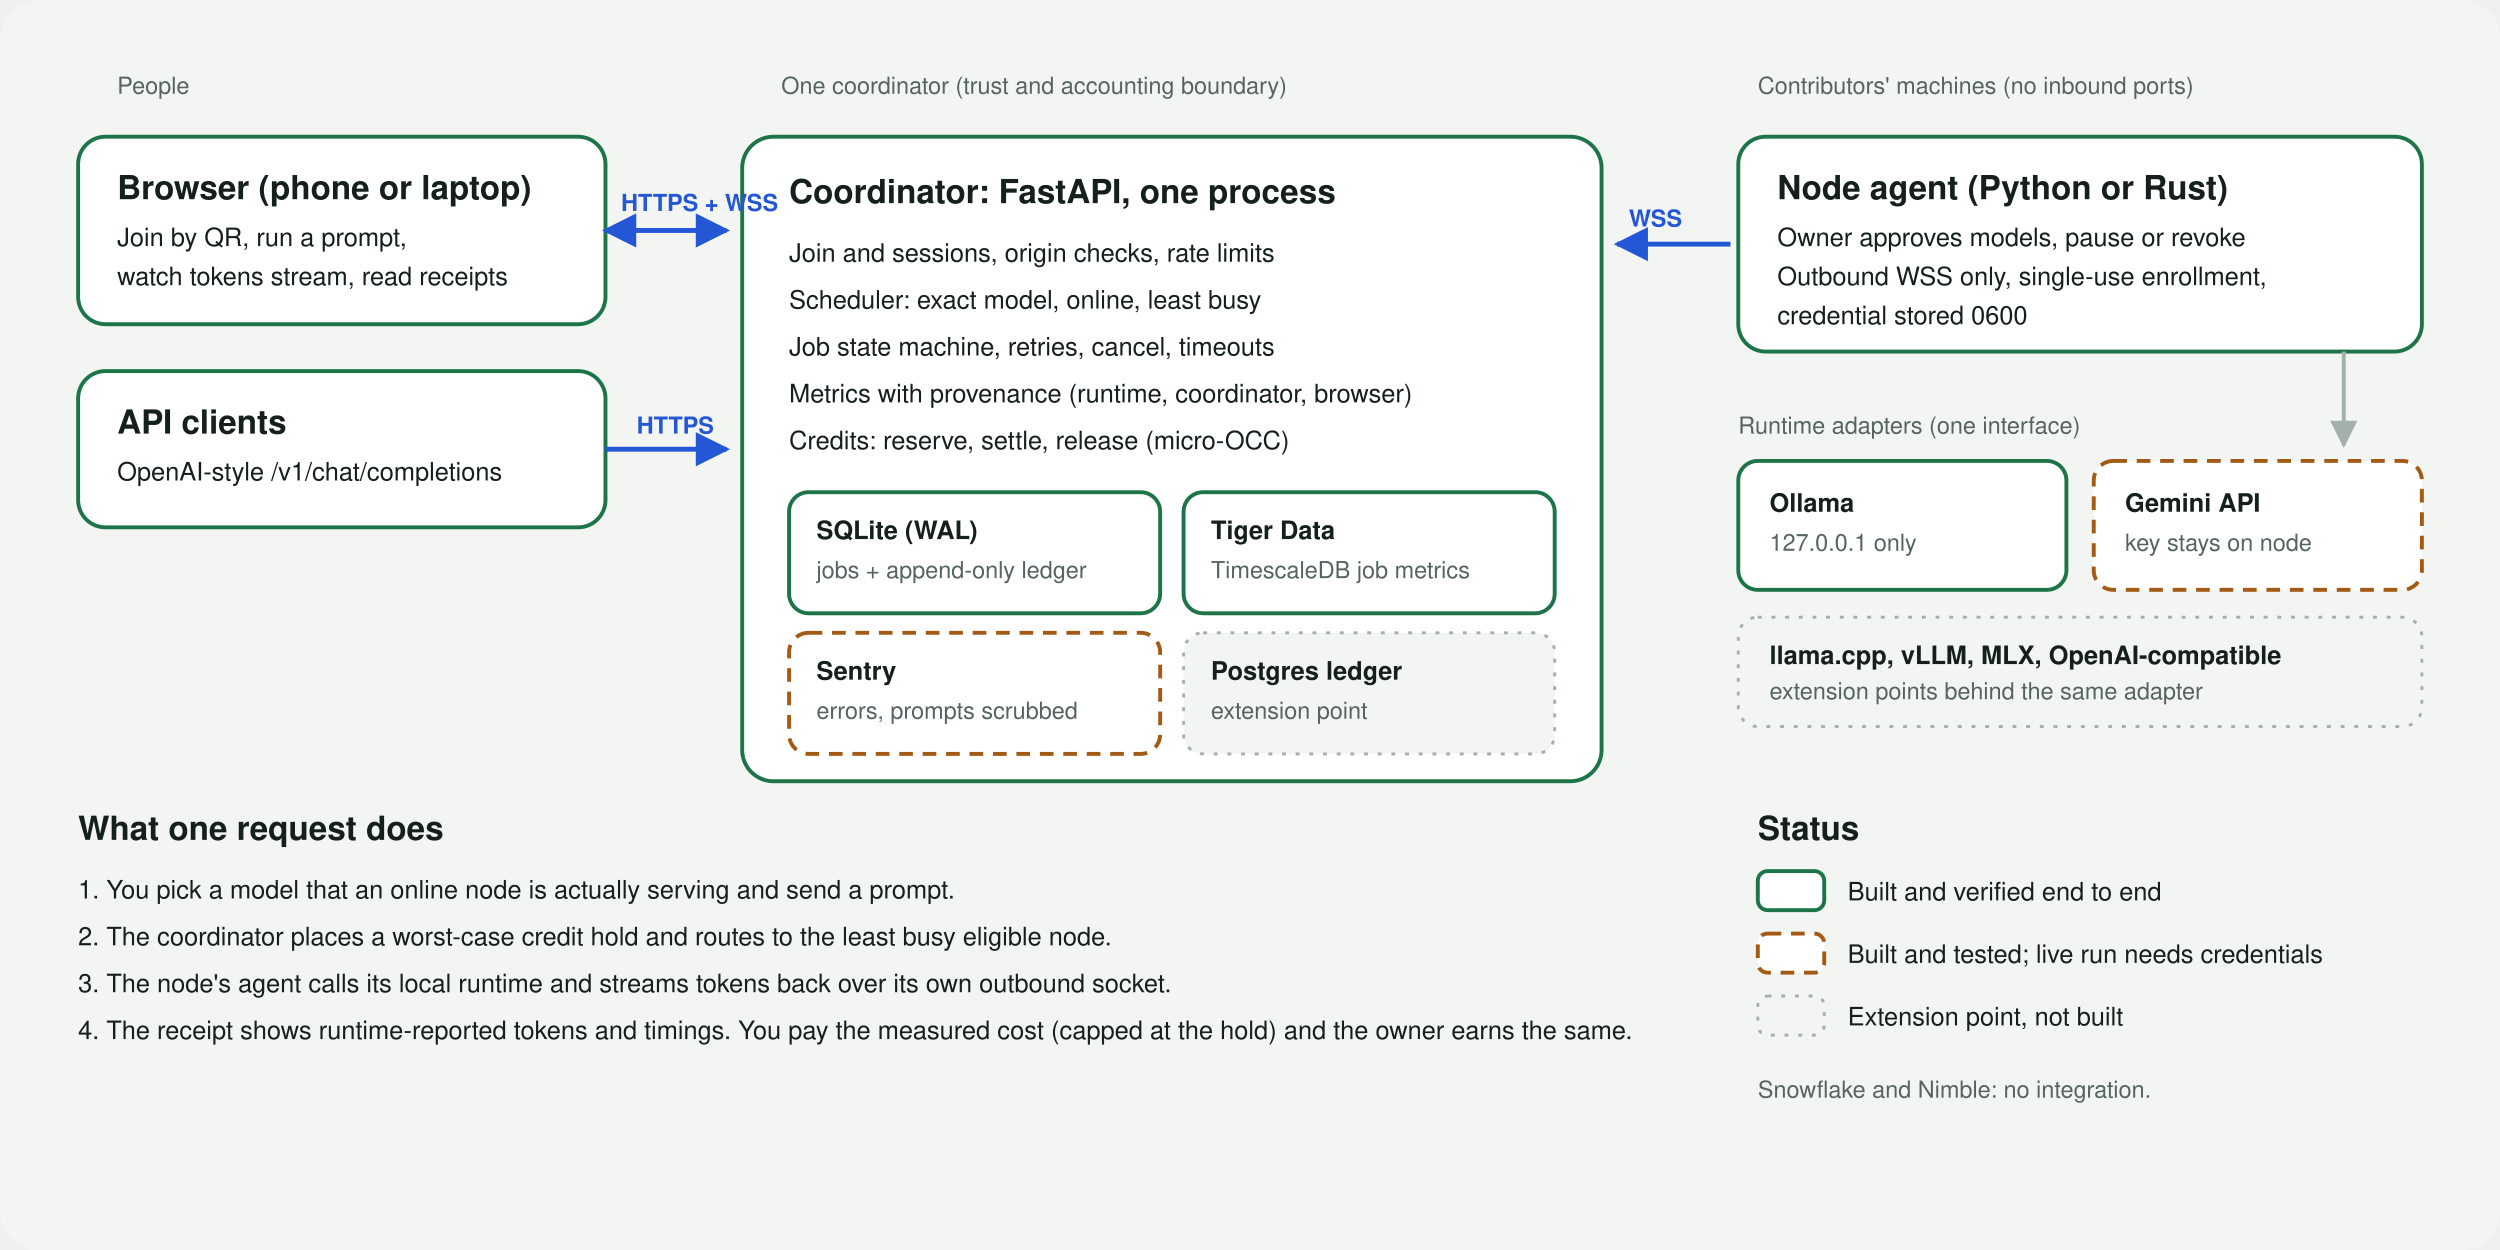
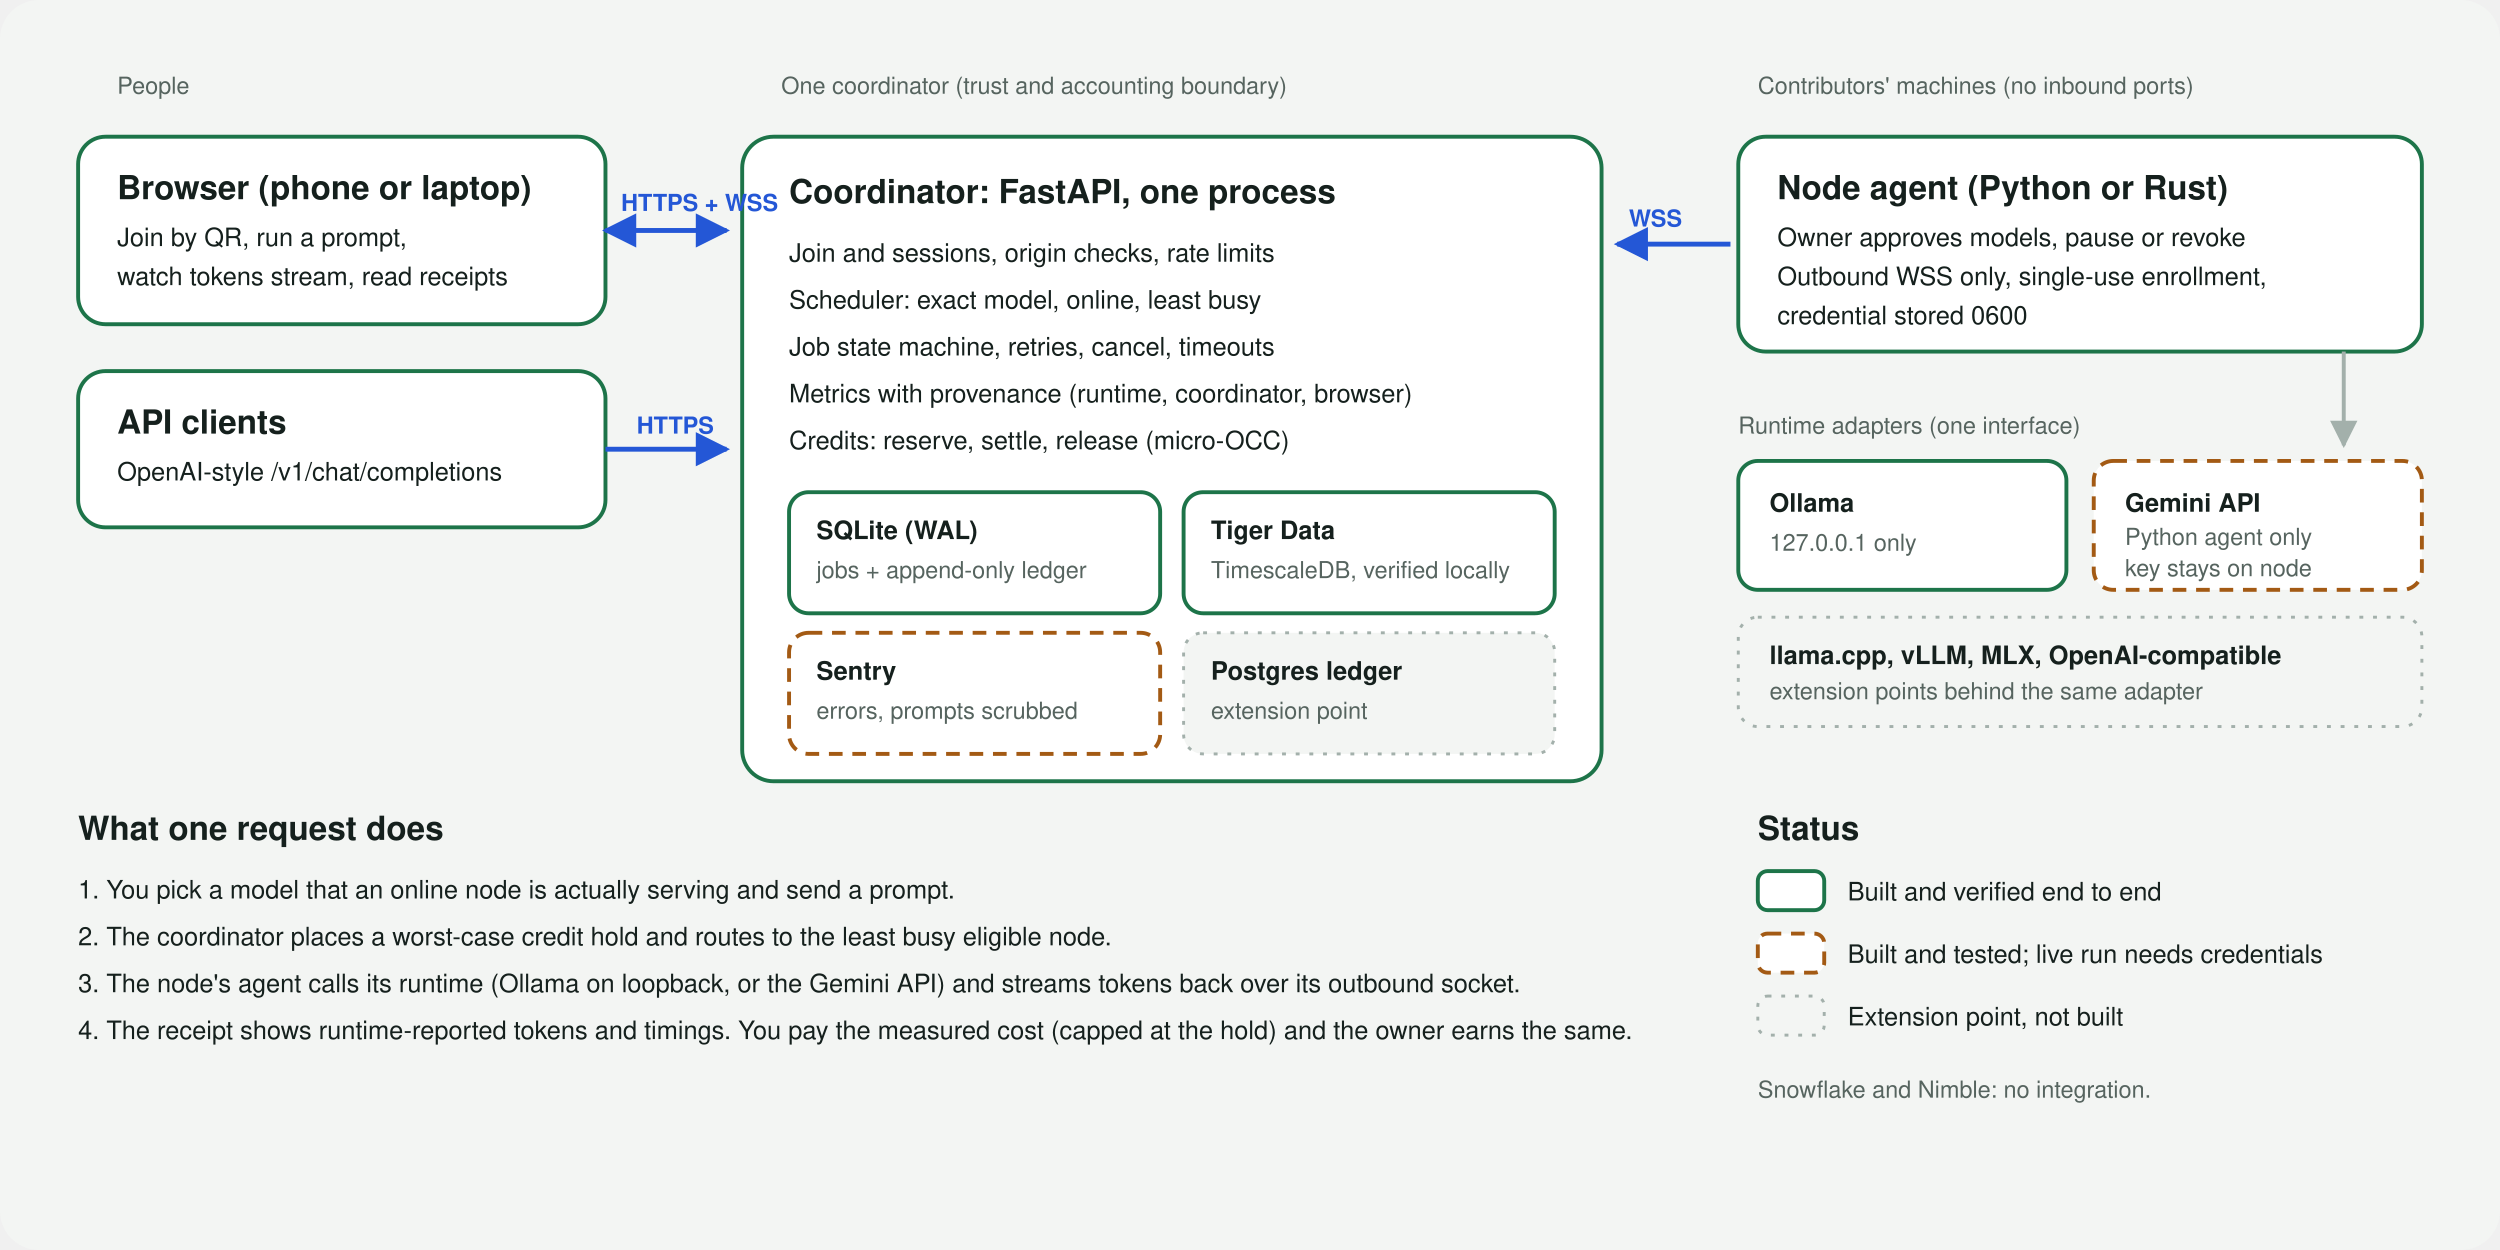
<svg xmlns="http://www.w3.org/2000/svg" width="1280" height="640" viewBox="0 0 1280 640" role="img" aria-label="OpenComputeMesh architecture: browsers and API clients talk to one coordinator; node agents connect outbound and run models through pluggable runtime adapters">
  <defs>
    <style>
      .t { font-family: -apple-system, BlinkMacSystemFont, "Segoe UI", Helvetica, Arial, sans-serif; }
      .h { font-size: 17px; font-weight: 700; fill: #15201d; }
      .b { font-size: 13px; fill: #15201d; }
      .s { font-size: 12px; fill: #56645f; }
      .lbl { font-size: 12px; fill: #2457d6; font-weight: 600; }
      .box { fill: #ffffff; stroke: #d6ddda; stroke-width: 2; }
      .ok { fill: #ffffff; stroke: #1d7449; stroke-width: 2; }
      .cred { fill: #ffffff; stroke: #a35a14; stroke-width: 2; stroke-dasharray: 7 5; }
      .ext { fill: #f3f5f3; stroke: #a3b0ab; stroke-width: 1.5; stroke-dasharray: 2 5; }
      .wire { stroke: #2457d6; stroke-width: 2.5; fill: none; }
      .soft { stroke: #a3b0ab; stroke-width: 2; fill: none; }
    </style>
    <marker id="a" viewBox="0 0 10 10" refX="9" refY="5" markerWidth="7" markerHeight="7" orient="auto-start-reverse">
      <path d="M0 0L10 5L0 10z" fill="#2457d6" />
    </marker>
    <marker id="g" viewBox="0 0 10 10" refX="9" refY="5" markerWidth="7" markerHeight="7" orient="auto-start-reverse">
      <path d="M0 0L10 5L0 10z" fill="#a3b0ab" />
    </marker>
  </defs>
  <rect width="1280" height="640" rx="20" fill="#f3f5f3" />
  <g class="t s">
    <text x="60" y="48">People</text>
    <text x="400" y="48">One coordinator (trust and accounting boundary)</text>
    <text x="900" y="48">Contributors' machines (no inbound ports)</text>
  </g>
  <rect x="40" y="70" width="270" height="96" rx="14" class="ok" />
  <text x="60" y="102" class="t h">Browser (phone or laptop)</text>
  <text x="60" y="126" class="t b">Join by QR, run a prompt,</text>
  <text x="60" y="146" class="t b">watch tokens stream, read receipts</text>
  <rect x="40" y="190" width="270" height="80" rx="14" class="ok" />
  <text x="60" y="222" class="t h">API clients</text>
  <text x="60" y="246" class="t b">OpenAI-style /v1/chat/completions</text>
  <rect x="380" y="70" width="440" height="330" rx="16" class="ok" />
  <text x="404" y="104" class="t h">Coordinator: FastAPI, one process</text>
  <g class="t b">
    <text x="404" y="134">Join and sessions, origin checks, rate limits</text>
    <text x="404" y="158">Scheduler: exact model, online, least busy</text>
    <text x="404" y="182">Job state machine, retries, cancel, timeouts</text>
    <text x="404" y="206">Metrics with provenance (runtime, coordinator, browser)</text>
    <text x="404" y="230">Credits: reserve, settle, release (micro-OCC)</text>
  </g>
  <rect x="404" y="252" width="190" height="62" rx="10" class="ok" />
  <text x="418" y="276" class="t b" font-weight="600">SQLite (WAL)</text>
  <text x="418" y="296" class="t s">jobs + append-only ledger</text>
  <rect x="606" y="252" width="190" height="62" rx="10" class="ok" />
  <text x="620" y="276" class="t b" font-weight="600">Tiger Data</text>
-   <text x="620" y="296" class="t s">TimescaleDB job metrics</text>
+   <text x="620" y="296" class="t s">TimescaleDB, verified locally</text>
  <rect x="404" y="324" width="190" height="62" rx="10" class="cred" />
  <text x="418" y="348" class="t b" font-weight="600">Sentry</text>
  <text x="418" y="368" class="t s">errors, prompts scrubbed</text>
  <rect x="606" y="324" width="190" height="62" rx="10" class="ext" />
  <text x="620" y="348" class="t b" font-weight="600">Postgres ledger</text>
  <text x="620" y="368" class="t s">extension point</text>
  <rect x="890" y="70" width="350" height="110" rx="14" class="ok" />
  <text x="910" y="102" class="t h">Node agent (Python or Rust)</text>
  <text x="910" y="126" class="t b">Owner approves models, pause or revoke</text>
  <text x="910" y="146" class="t b">Outbound WSS only, single-use enrollment,</text>
  <text x="910" y="166" class="t b">credential stored 0600</text>
  <text x="890" y="222" class="t s">Runtime adapters (one interface)</text>
  <rect x="890" y="236" width="168" height="66" rx="10" class="ok" />
  <text x="906" y="262" class="t b" font-weight="600">Ollama</text>
  <text x="906" y="282" class="t s">127.0.0.1 only</text>
  <rect x="1072" y="236" width="168" height="66" rx="10" class="cred" />
  <text x="1088" y="262" class="t b" font-weight="600">Gemini API</text>
-   <text x="1088" y="282" class="t s">key stays on node</text>
+   <text x="1088" y="279" class="t s">Python agent only</text>
+   <text x="1088" y="295" class="t s">key stays on node</text>
  <rect x="890" y="316" width="350" height="56" rx="10" class="ext" />
  <text x="906" y="340" class="t b" font-weight="600">llama.cpp, vLLM, MLX, OpenAI-compatible</text>
  <text x="906" y="358" class="t s">extension points behind the same adapter</text>
  <path d="M310 118 H372" class="wire" marker-end="url(#a)" marker-start="url(#a)" />
  <text x="318" y="108" class="t lbl">HTTPS + WSS</text>
  <path d="M310 230 H372" class="wire" marker-end="url(#a)" />
  <text x="326" y="222" class="t lbl">HTTPS</text>
  <path d="M886 125 H828" class="wire" marker-end="url(#a)" />
  <text x="834" y="116" class="t lbl">WSS</text>
  <path d="M1200 180 V228" class="soft" marker-end="url(#g)" />
  <g transform="translate(40 430)">
    <text x="0" y="0" class="t h">What one request does</text>
    <g class="t b">
      <text x="0" y="30">1. You pick a model that an online node is actually serving and send a prompt.</text>
      <text x="0" y="54">2. The coordinator places a worst-case credit hold and routes to the least busy eligible node.</text>
-       <text x="0" y="78">3. The node's agent calls its local runtime and streams tokens back over its own outbound socket.</text>
+       <text x="0" y="78">3. The node's agent calls its runtime (Ollama on loopback, or the Gemini API) and streams tokens back over its outbound socket.</text>
      <text x="0" y="102">4. The receipt shows runtime-reported tokens and timings. You pay the measured cost (capped at the hold) and the owner earns the same.</text>
    </g>
  </g>
  <g transform="translate(900 430)">
    <text x="0" y="0" class="t h">Status</text>
    <rect x="0" y="16" width="34" height="20" rx="5" class="ok" />
    <text x="46" y="31" class="t b">Built and verified end to end</text>
    <rect x="0" y="48" width="34" height="20" rx="5" class="cred" />
    <text x="46" y="63" class="t b">Built and tested; live run needs credentials</text>
    <rect x="0" y="80" width="34" height="20" rx="5" class="ext" />
    <text x="46" y="95" class="t b">Extension point, not built</text>
    <text x="0" y="132" class="t s">Snowflake and Nimble: no integration.</text>
  </g>
</svg>
